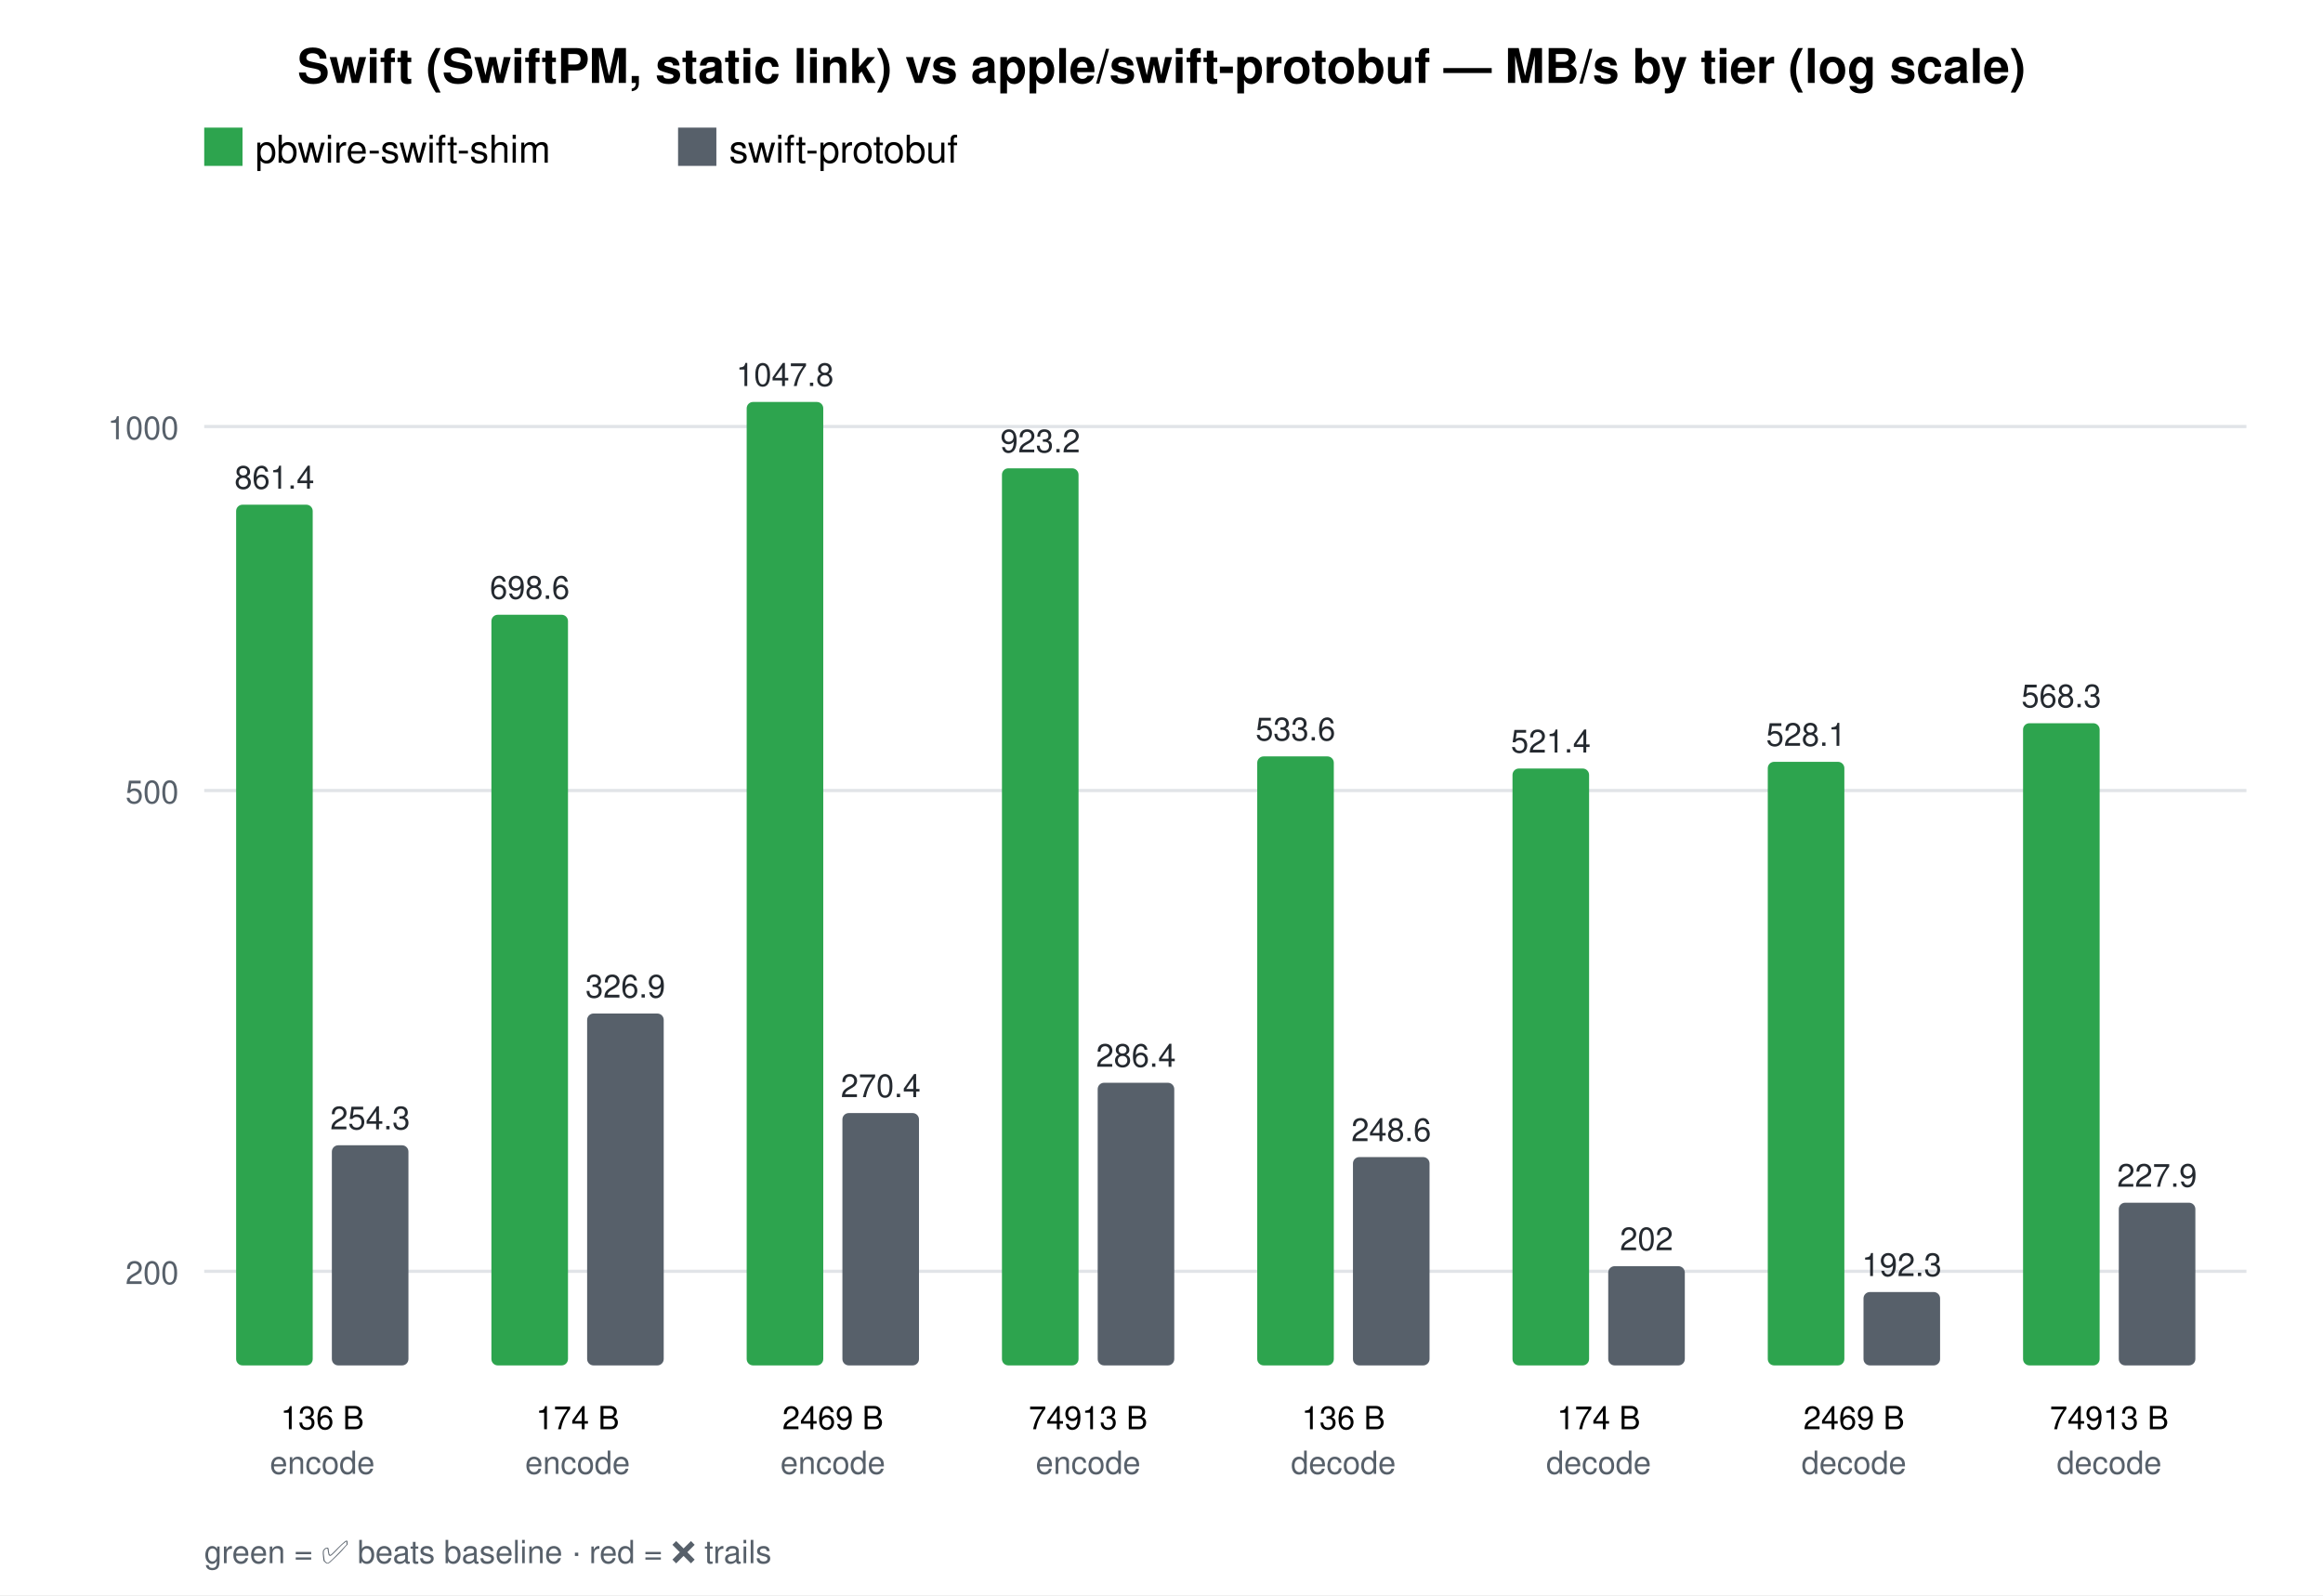
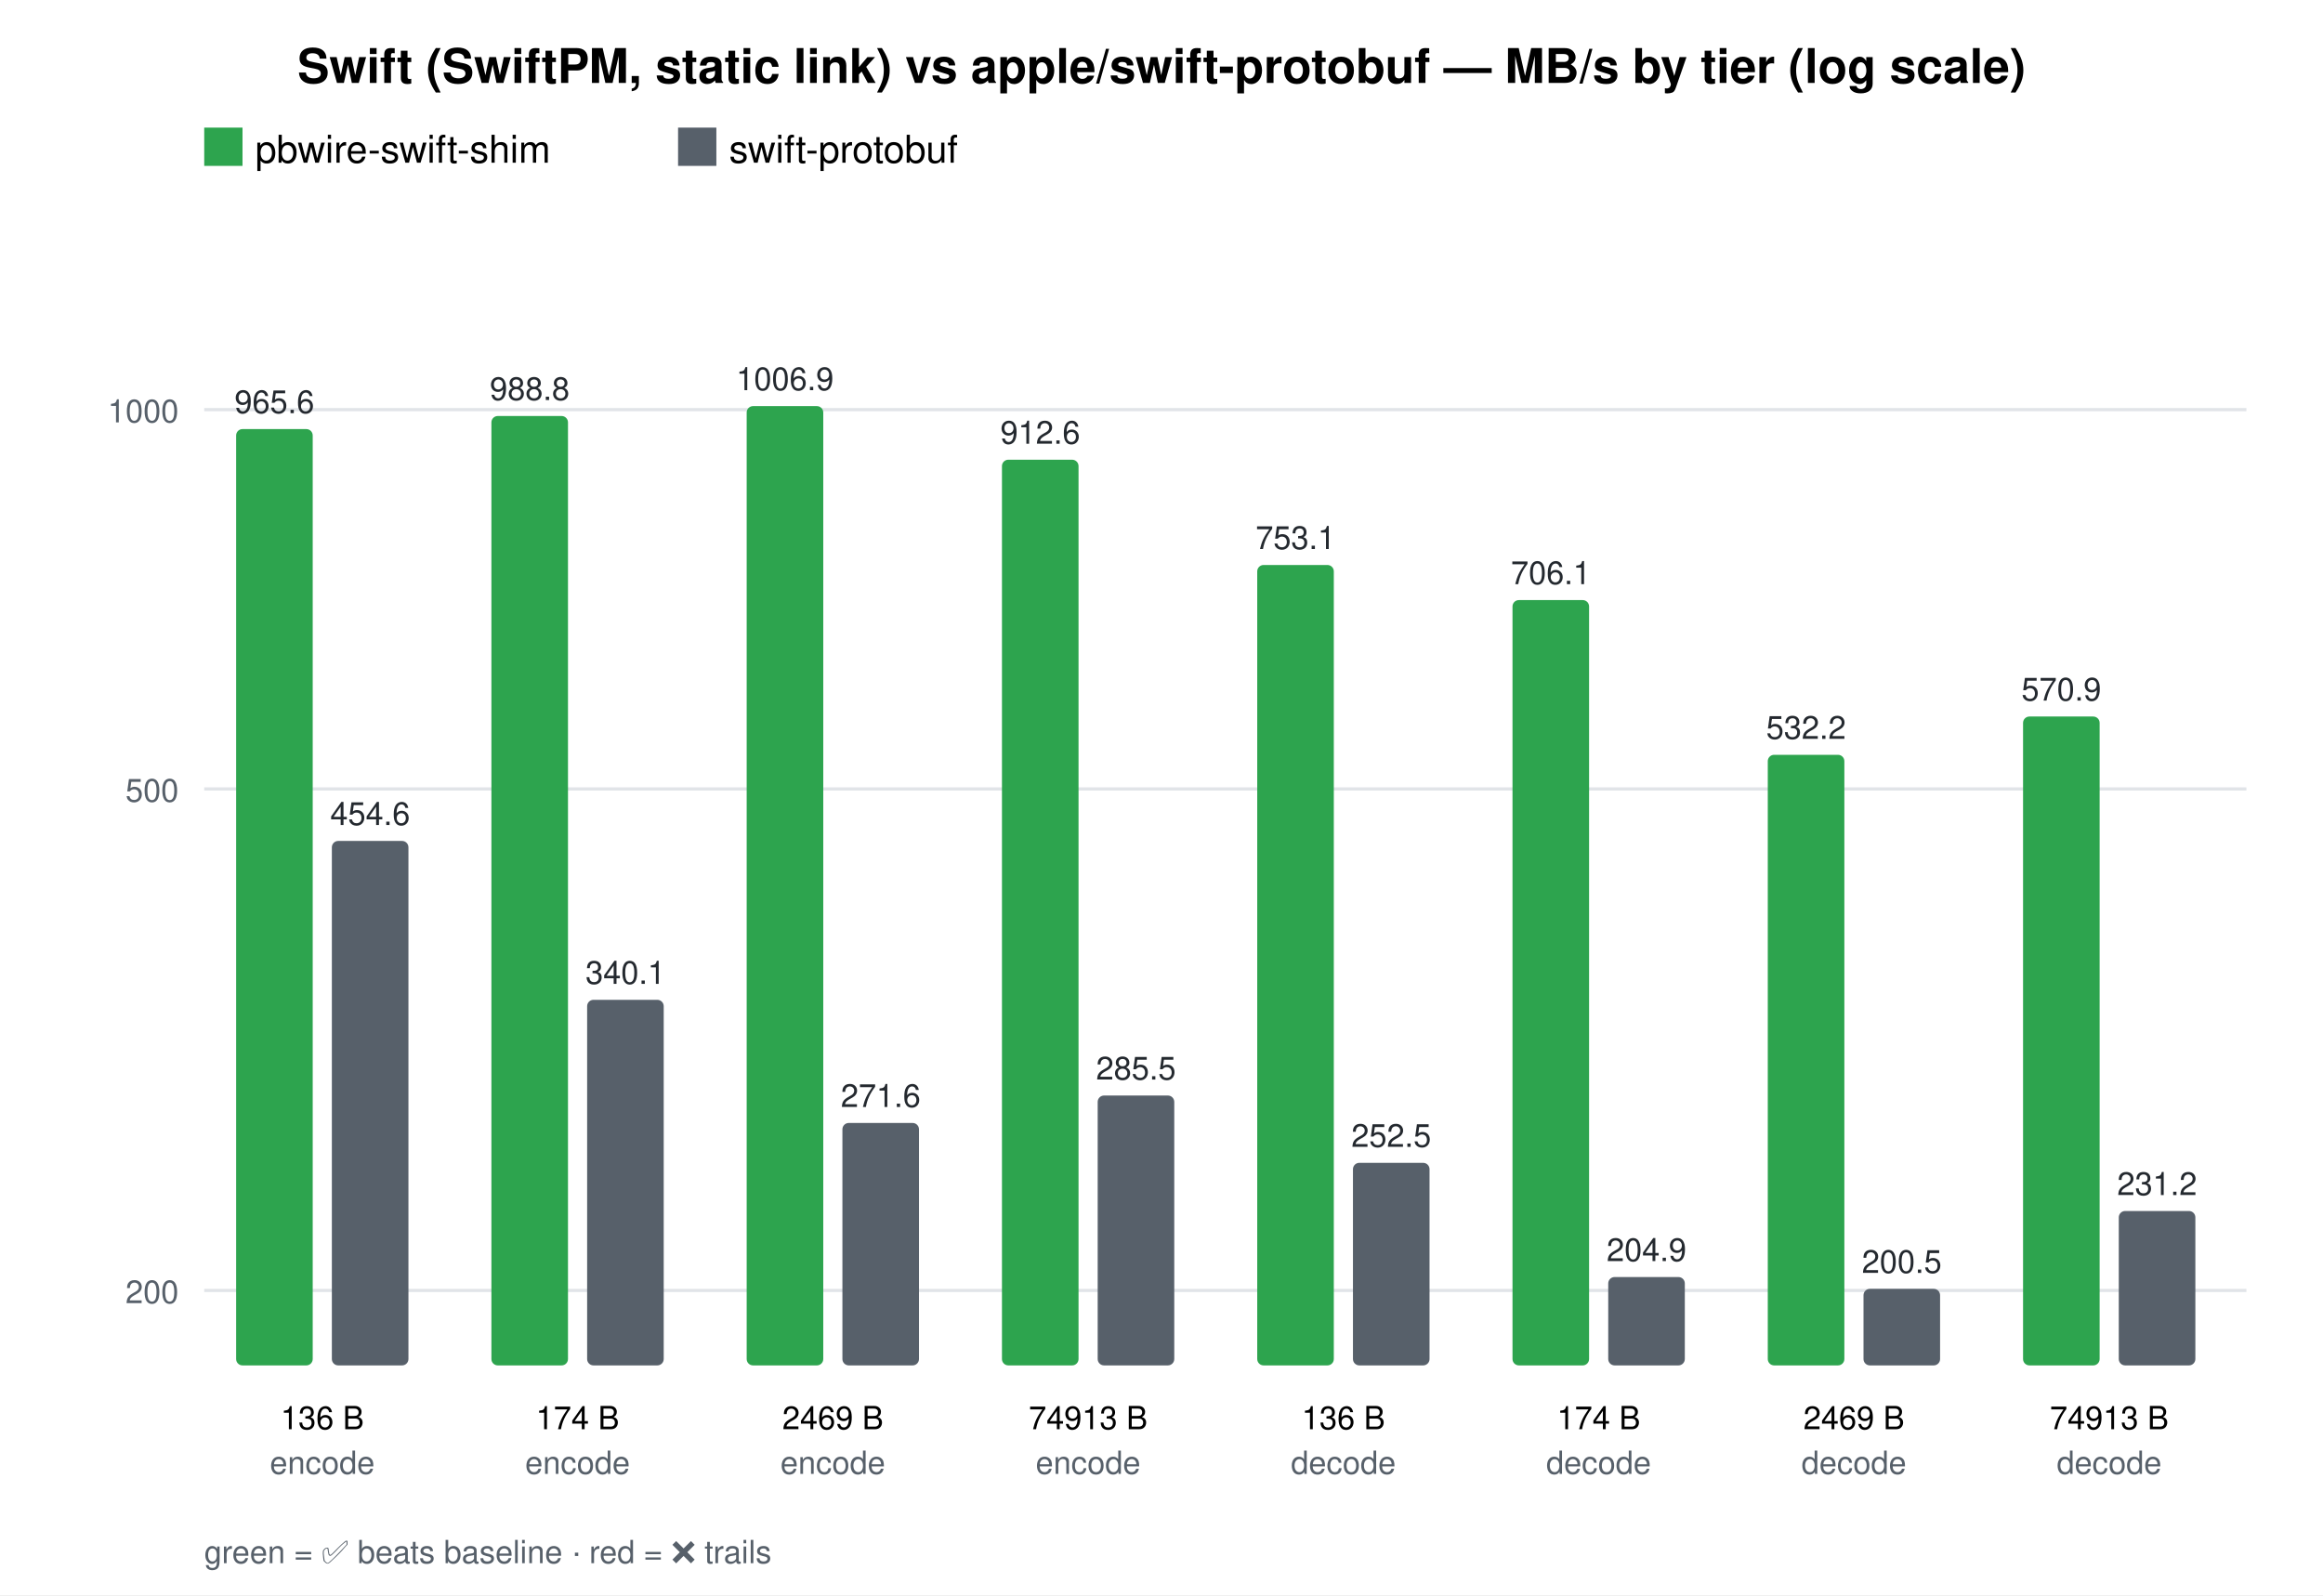
<svg xmlns="http://www.w3.org/2000/svg" width="728" height="500" font-family="Helvetica, Arial, sans-serif">
  <rect width="728" height="500" fill="#ffffff" />
  <text x="364.0" y="26" text-anchor="middle" font-size="15" font-weight="bold">Swift (SwiftPM, static link) vs apple/swift-protobuf — MB/s by tier (log scale)</text>
  <rect x="64" y="40" width="12" height="12" fill="#2da44e" />
  <text x="80" y="51" font-size="12">pbwire-swift-shim</text>
  <rect x="212.5" y="40" width="12" height="12" fill="#57606a" />
  <text x="228.5" y="51" font-size="12">swift-protobuf</text>
-   <line x1="64" y1="398.5" x2="704" y2="398.5" stroke="#e1e4e8" />
-   <text x="56" y="402.5" text-anchor="end" font-size="10" fill="#57606a">200</text>
-   <line x1="64" y1="247.8" x2="704" y2="247.8" stroke="#e1e4e8" />
-   <text x="56" y="251.8" text-anchor="end" font-size="10" fill="#57606a">500</text>
-   <line x1="64" y1="133.7" x2="704" y2="133.7" stroke="#e1e4e8" />
-   <text x="56" y="137.7" text-anchor="end" font-size="10" fill="#57606a">1000</text>
+   <line x1="64" y1="404.5" x2="704" y2="404.5" stroke="#e1e4e8" />
+   <text x="56" y="408.5" text-anchor="end" font-size="10" fill="#57606a">200</text>
+   <line x1="64" y1="247.3" x2="704" y2="247.3" stroke="#e1e4e8" />
+   <text x="56" y="251.3" text-anchor="end" font-size="10" fill="#57606a">500</text>
+   <line x1="64" y1="128.4" x2="704" y2="128.4" stroke="#e1e4e8" />
+   <text x="56" y="132.4" text-anchor="end" font-size="10" fill="#57606a">1000</text>
  <text x="101.0" y="448" text-anchor="middle" font-size="10">136 B</text>
  <text x="101.0" y="462" text-anchor="middle" font-size="10" fill="#57606a">encode</text>
-   <rect x="74.0" y="158.2" width="24" height="269.8" rx="2" fill="#2da44e" />
-   <text x="86.0" y="153.2" text-anchor="middle" font-size="10" fill="#24292f">861.4</text>
-   <rect x="104.0" y="359.0" width="24" height="69.0" rx="2" fill="#57606a" />
-   <text x="116.0" y="354.0" text-anchor="middle" font-size="10" fill="#24292f">254.3</text>
+   <rect x="74.0" y="134.5" width="24" height="293.5" rx="2" fill="#2da44e" />
+   <text x="86.0" y="129.5" text-anchor="middle" font-size="10" fill="#24292f">965.6</text>
+   <rect x="104.0" y="263.6" width="24" height="164.4" rx="2" fill="#57606a" />
+   <text x="116.0" y="258.6" text-anchor="middle" font-size="10" fill="#24292f">454.6</text>
  <text x="181.0" y="448" text-anchor="middle" font-size="10">174 B</text>
  <text x="181.0" y="462" text-anchor="middle" font-size="10" fill="#57606a">encode</text>
-   <rect x="154.0" y="192.7" width="24" height="235.3" rx="2" fill="#2da44e" />
-   <text x="166.0" y="187.7" text-anchor="middle" font-size="10" fill="#24292f">698.6</text>
-   <rect x="184.0" y="317.7" width="24" height="110.3" rx="2" fill="#57606a" />
-   <text x="196.0" y="312.7" text-anchor="middle" font-size="10" fill="#24292f">326.9</text>
+   <rect x="154.0" y="130.4" width="24" height="297.6" rx="2" fill="#2da44e" />
+   <text x="166.0" y="125.4" text-anchor="middle" font-size="10" fill="#24292f">988.8</text>
+   <rect x="184.0" y="313.4" width="24" height="114.6" rx="2" fill="#57606a" />
+   <text x="196.0" y="308.4" text-anchor="middle" font-size="10" fill="#24292f">340.1</text>
  <text x="261.0" y="448" text-anchor="middle" font-size="10">2469 B</text>
  <text x="261.0" y="462" text-anchor="middle" font-size="10" fill="#57606a">encode</text>
-   <rect x="234.0" y="126.0" width="24" height="302.0" rx="2" fill="#2da44e" />
-   <text x="246.0" y="121.0" text-anchor="middle" font-size="10" fill="#24292f">1047.8</text>
-   <rect x="264.0" y="348.9" width="24" height="79.1" rx="2" fill="#57606a" />
-   <text x="276.0" y="343.9" text-anchor="middle" font-size="10" fill="#24292f">270.4</text>
+   <rect x="234.0" y="127.3" width="24" height="300.7" rx="2" fill="#2da44e" />
+   <text x="246.0" y="122.3" text-anchor="middle" font-size="10" fill="#24292f">1006.9</text>
+   <rect x="264.0" y="352.0" width="24" height="76.0" rx="2" fill="#57606a" />
+   <text x="276.0" y="347.0" text-anchor="middle" font-size="10" fill="#24292f">271.6</text>
  <text x="341.0" y="448" text-anchor="middle" font-size="10">74913 B</text>
  <text x="341.0" y="462" text-anchor="middle" font-size="10" fill="#57606a">encode</text>
-   <rect x="314.0" y="146.8" width="24" height="281.2" rx="2" fill="#2da44e" />
-   <text x="326.0" y="141.8" text-anchor="middle" font-size="10" fill="#24292f">923.2</text>
-   <rect x="344.0" y="339.4" width="24" height="88.6" rx="2" fill="#57606a" />
-   <text x="356.0" y="334.4" text-anchor="middle" font-size="10" fill="#24292f">286.4</text>
+   <rect x="314.0" y="144.1" width="24" height="283.9" rx="2" fill="#2da44e" />
+   <text x="326.0" y="139.1" text-anchor="middle" font-size="10" fill="#24292f">912.6</text>
+   <rect x="344.0" y="343.4" width="24" height="84.6" rx="2" fill="#57606a" />
+   <text x="356.0" y="338.4" text-anchor="middle" font-size="10" fill="#24292f">285.5</text>
  <text x="421.0" y="448" text-anchor="middle" font-size="10">136 B</text>
  <text x="421.0" y="462" text-anchor="middle" font-size="10" fill="#57606a">decode</text>
-   <rect x="394.0" y="237.1" width="24" height="190.9" rx="2" fill="#2da44e" />
-   <text x="406.0" y="232.1" text-anchor="middle" font-size="10" fill="#24292f">533.6</text>
-   <rect x="424.0" y="362.7" width="24" height="65.3" rx="2" fill="#57606a" />
-   <text x="436.0" y="357.7" text-anchor="middle" font-size="10" fill="#24292f">248.6</text>
+   <rect x="394.0" y="177.1" width="24" height="250.9" rx="2" fill="#2da44e" />
+   <text x="406.0" y="172.1" text-anchor="middle" font-size="10" fill="#24292f">753.1</text>
+   <rect x="424.0" y="364.5" width="24" height="63.5" rx="2" fill="#57606a" />
+   <text x="436.0" y="359.5" text-anchor="middle" font-size="10" fill="#24292f">252.5</text>
  <text x="501.0" y="448" text-anchor="middle" font-size="10">174 B</text>
  <text x="501.0" y="462" text-anchor="middle" font-size="10" fill="#57606a">decode</text>
-   <rect x="474.0" y="240.9" width="24" height="187.1" rx="2" fill="#2da44e" />
-   <text x="486.0" y="235.9" text-anchor="middle" font-size="10" fill="#24292f">521.4</text>
-   <rect x="504.0" y="396.9" width="24" height="31.1" rx="2" fill="#57606a" />
-   <text x="516.0" y="391.9" text-anchor="middle" font-size="10" fill="#24292f">202</text>
+   <rect x="474.0" y="188.1" width="24" height="239.9" rx="2" fill="#2da44e" />
+   <text x="486.0" y="183.1" text-anchor="middle" font-size="10" fill="#24292f">706.1</text>
+   <rect x="504.0" y="400.3" width="24" height="27.7" rx="2" fill="#57606a" />
+   <text x="516.0" y="395.3" text-anchor="middle" font-size="10" fill="#24292f">204.9</text>
  <text x="581.0" y="448" text-anchor="middle" font-size="10">2469 B</text>
  <text x="581.0" y="462" text-anchor="middle" font-size="10" fill="#57606a">decode</text>
-   <rect x="554.0" y="238.8" width="24" height="189.2" rx="2" fill="#2da44e" />
-   <text x="566.0" y="233.8" text-anchor="middle" font-size="10" fill="#24292f">528.1</text>
-   <rect x="584.0" y="405.0" width="24" height="23.0" rx="2" fill="#57606a" />
-   <text x="596.0" y="400.0" text-anchor="middle" font-size="10" fill="#24292f">192.3</text>
+   <rect x="554.0" y="236.6" width="24" height="191.4" rx="2" fill="#2da44e" />
+   <text x="566.0" y="231.6" text-anchor="middle" font-size="10" fill="#24292f">532.2</text>
+   <rect x="584.0" y="404.0" width="24" height="24.0" rx="2" fill="#57606a" />
+   <text x="596.0" y="399.0" text-anchor="middle" font-size="10" fill="#24292f">200.5</text>
  <text x="661.0" y="448" text-anchor="middle" font-size="10">74913 B</text>
  <text x="661.0" y="462" text-anchor="middle" font-size="10" fill="#57606a">decode</text>
-   <rect x="634.0" y="226.7" width="24" height="201.3" rx="2" fill="#2da44e" />
-   <text x="646.0" y="221.7" text-anchor="middle" font-size="10" fill="#24292f">568.3</text>
-   <rect x="664.0" y="377.0" width="24" height="51.0" rx="2" fill="#57606a" />
-   <text x="676.0" y="372.0" text-anchor="middle" font-size="10" fill="#24292f">227.9</text>
+   <rect x="634.0" y="224.6" width="24" height="203.4" rx="2" fill="#2da44e" />
+   <text x="646.0" y="219.6" text-anchor="middle" font-size="10" fill="#24292f">570.9</text>
+   <rect x="664.0" y="379.6" width="24" height="48.4" rx="2" fill="#57606a" />
+   <text x="676.0" y="374.6" text-anchor="middle" font-size="10" fill="#24292f">231.2</text>
  <text x="64" y="490" font-size="10" fill="#57606a">green = ✅ beats baseline · red = ❌ trails</text>
</svg>
